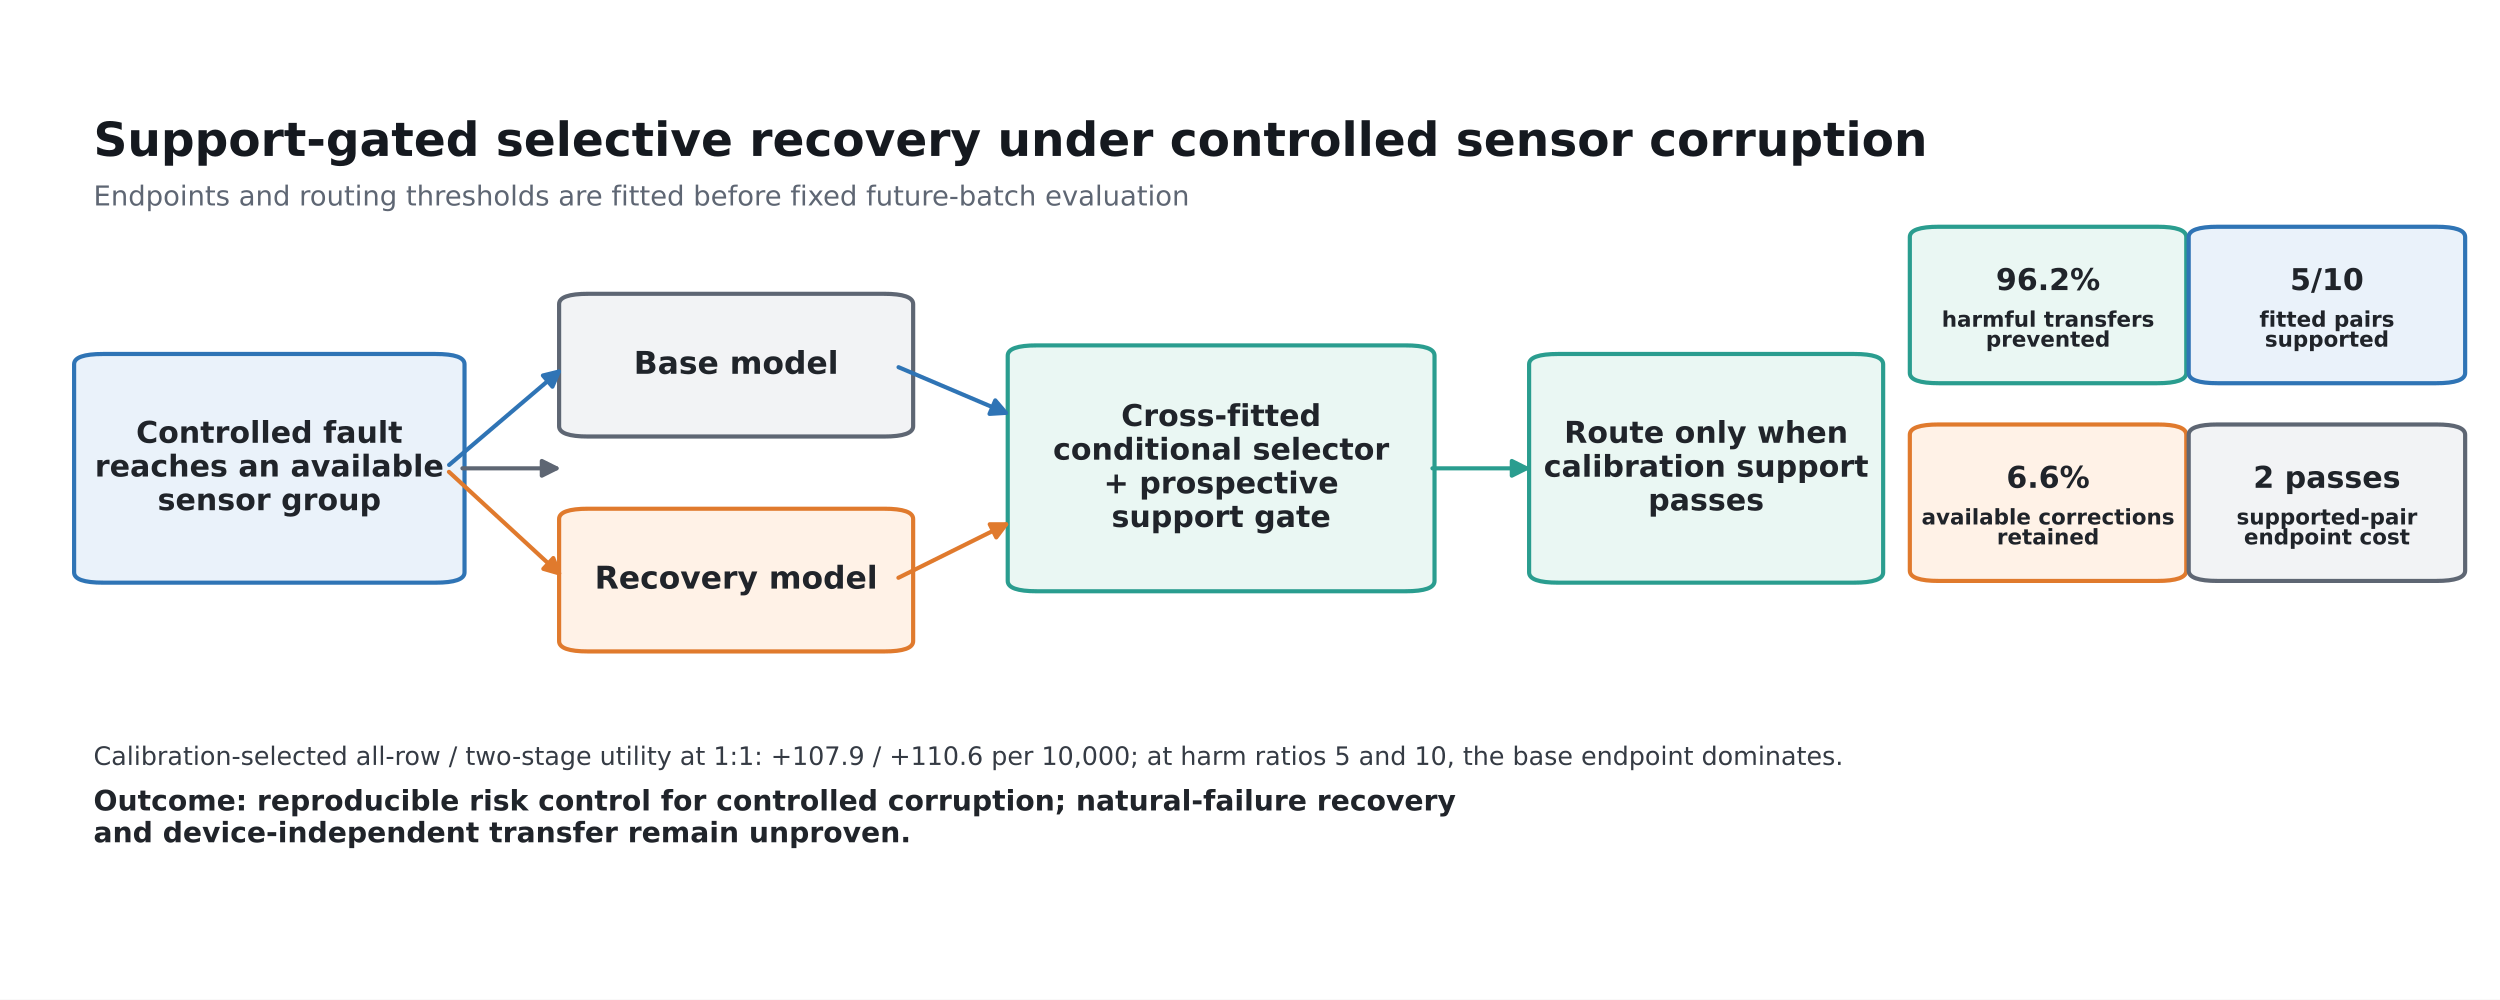
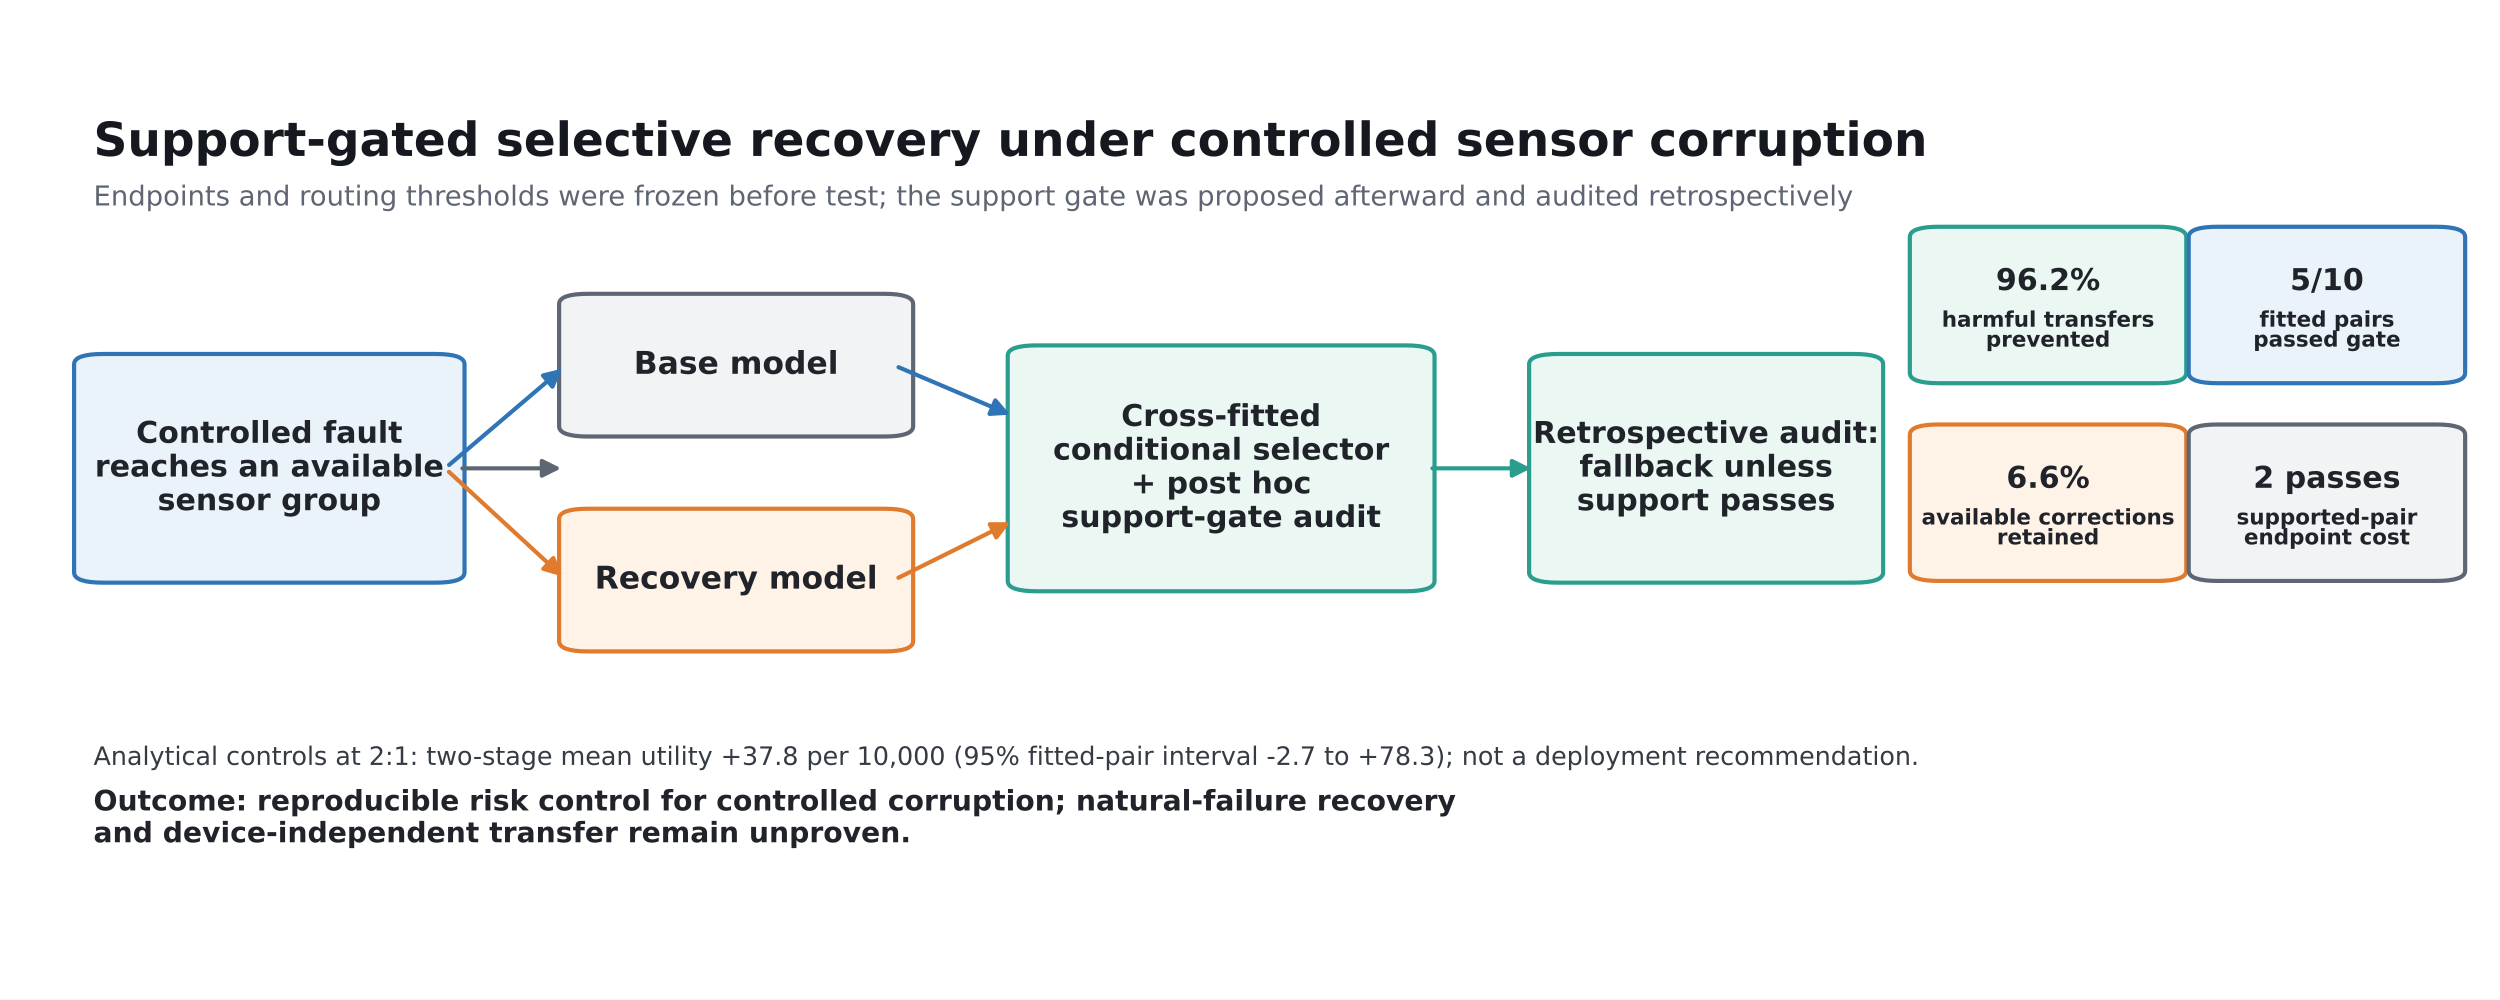
<svg xmlns="http://www.w3.org/2000/svg" width="956.16pt" height="382.32pt" viewBox="0 0 956.16 382.32" version="1.1">
  <defs>
    <style type="text/css">*{stroke-linejoin: round; stroke-linecap: butt}</style>
  </defs>
  <g id="figure_1">
    <g id="patch_1">
      <path d="M 0 382.32  L 956.16 382.32  L 956.16 0  L 0 0  z " style="fill: #ffffff" />
    </g>
    <g id="axes_1">
      <g id="patch_2">
-         <path d="M 39.47 222.847  L 166.534 222.847  Q 177.664 222.847 177.664 218.901  L 177.664 139.333  Q 177.664 135.387 166.534 135.387  L 39.47 135.387  Q 28.341 135.387 28.341 139.333  L 28.341 218.901  Q 28.341 222.847 39.47 222.847  z " clip-path="url(#p4506f1eb18)" style="fill: #eaf2fa; stroke: #2f74b5; stroke-width: 1.6; stroke-linejoin: miter" />
+         <path d="M 39.47 222.847  L 166.534 222.847  Q 177.664 222.847 177.664 218.901  L 177.664 139.333  Q 177.664 135.387 166.534 135.387  L 39.47 135.387  Q 28.341 135.387 28.341 139.333  L 28.341 218.901  Q 28.341 222.847 39.47 222.847  z " clip-path="url(#p4c3e9fe4f3)" style="fill: #eaf2fa; stroke: #2f74b5; stroke-width: 1.6; stroke-linejoin: miter" />
      </g>
      <g id="patch_3">
-         <path d="M 176.881 179.117  Q 195.748 179.117 212.826 179.117  " clip-path="url(#p4506f1eb18)" style="fill: none; stroke: #5e6673; stroke-width: 1.6; stroke-linecap: round" />
-         <path d="M 207.226 176.317  L 212.826 179.117  L 207.226 181.917  z " clip-path="url(#p4506f1eb18)" style="fill: #5e6673; stroke: #5e6673; stroke-width: 1.6; stroke-linecap: round" />
+         <path d="M 176.881 179.117  Q 195.748 179.117 212.826 179.117  " clip-path="url(#p4c3e9fe4f3)" style="fill: none; stroke: #5e6673; stroke-width: 1.6; stroke-linecap: round" />
+         <path d="M 207.226 176.317  L 212.826 179.117  L 207.226 181.917  z " clip-path="url(#p4c3e9fe4f3)" style="fill: #5e6673; stroke: #5e6673; stroke-width: 1.6; stroke-linecap: round" />
      </g>
      <g id="patch_4">
-         <path d="M 224.965 166.951  L 338.117 166.951  Q 349.247 166.951 349.247 163.006  L 349.247 116.317  Q 349.247 112.371 338.117 112.371  L 224.965 112.371  Q 213.836 112.371 213.836 116.317  L 213.836 163.006  Q 213.836 166.951 224.965 166.951  z " clip-path="url(#p4506f1eb18)" style="fill: #f2f3f5; stroke: #5e6673; stroke-width: 1.6; stroke-linejoin: miter" />
+         <path d="M 224.965 166.951  L 338.117 166.951  Q 349.247 166.951 349.247 163.006  L 349.247 116.317  Q 349.247 112.371 338.117 112.371  L 224.965 112.371  Q 213.836 112.371 213.836 116.317  L 213.836 163.006  Q 213.836 166.951 224.965 166.951  z " clip-path="url(#p4c3e9fe4f3)" style="fill: #f2f3f5; stroke: #5e6673; stroke-width: 1.6; stroke-linejoin: miter" />
      </g>
      <g id="patch_5">
-         <path d="M 224.965 249.15  L 338.117 249.15  Q 349.247 249.15 349.247 245.205  L 349.247 198.516  Q 349.247 194.57 338.117 194.57  L 224.965 194.57  Q 213.836 194.57 213.836 198.516  L 213.836 245.205  Q 213.836 249.15 224.965 249.15  z " clip-path="url(#p4506f1eb18)" style="fill: #fff2e7; stroke: #e07a2d; stroke-width: 1.6; stroke-linejoin: miter" />
+         <path d="M 224.965 249.15  L 338.117 249.15  Q 349.247 249.15 349.247 245.205  L 349.247 198.516  Q 349.247 194.57 338.117 194.57  L 224.965 194.57  Q 213.836 194.57 213.836 198.516  L 213.836 245.205  Q 213.836 249.15 224.965 249.15  z " clip-path="url(#p4c3e9fe4f3)" style="fill: #fff2e7; stroke: #e07a2d; stroke-width: 1.6; stroke-linejoin: miter" />
      </g>
      <g id="patch_6">
-         <path d="M 171.77 177.819  Q 193.432 159.389 213.731 142.118  " clip-path="url(#p4506f1eb18)" style="fill: none; stroke: #2f74b5; stroke-width: 1.6; stroke-linecap: round" />
-         <path d="M 207.651 143.614  L 213.731 142.118  L 211.28 147.879  z " clip-path="url(#p4506f1eb18)" style="fill: #2f74b5; stroke: #2f74b5; stroke-width: 1.6; stroke-linecap: round" />
+         <path d="M 171.77 177.819  Q 193.432 159.389 213.731 142.118  " clip-path="url(#p4c3e9fe4f3)" style="fill: none; stroke: #2f74b5; stroke-width: 1.6; stroke-linecap: round" />
+         <path d="M 207.651 143.614  L 213.731 142.118  L 211.28 147.879  z " clip-path="url(#p4c3e9fe4f3)" style="fill: #2f74b5; stroke: #2f74b5; stroke-width: 1.6; stroke-linecap: round" />
      </g>
      <g id="patch_7">
-         <path d="M 171.713 180.471  Q 193.43 200.487 213.831 219.291  " clip-path="url(#p4506f1eb18)" style="fill: none; stroke: #e07a2d; stroke-width: 1.6; stroke-linecap: round" />
-         <path d="M 211.611 213.437  L 213.831 219.291  L 207.816 217.555  z " clip-path="url(#p4506f1eb18)" style="fill: #e07a2d; stroke: #e07a2d; stroke-width: 1.6; stroke-linecap: round" />
+         <path d="M 171.713 180.471  Q 193.43 200.487 213.831 219.291  " clip-path="url(#p4c3e9fe4f3)" style="fill: none; stroke: #e07a2d; stroke-width: 1.6; stroke-linecap: round" />
+         <path d="M 211.611 213.437  L 213.831 219.291  L 207.816 217.555  z " clip-path="url(#p4c3e9fe4f3)" style="fill: #e07a2d; stroke: #e07a2d; stroke-width: 1.6; stroke-linecap: round" />
      </g>
      <g id="patch_8">
-         <path d="M 396.548 226.135  L 537.524 226.135  Q 548.654 226.135 548.654 222.189  L 548.654 136.045  Q 548.654 132.099 537.524 132.099  L 396.548 132.099  Q 385.419 132.099 385.419 136.045  L 385.419 222.189  Q 385.419 226.135 396.548 226.135  z " clip-path="url(#p4506f1eb18)" style="fill: #eaf7f3; stroke: #2a9d8f; stroke-width: 1.6; stroke-linejoin: miter" />
+         <path d="M 396.548 226.135  L 537.524 226.135  Q 548.654 226.135 548.654 222.189  L 548.654 136.045  Q 548.654 132.099 537.524 132.099  L 396.548 132.099  Q 385.419 132.099 385.419 136.045  L 385.419 222.189  Q 385.419 226.135 396.548 226.135  z " clip-path="url(#p4c3e9fe4f3)" style="fill: #eaf7f3; stroke: #2a9d8f; stroke-width: 1.6; stroke-linejoin: miter" />
      </g>
      <g id="patch_9">
-         <path d="M 343.67 140.445  Q 365.015 149.526 384.715 157.906  " clip-path="url(#p4506f1eb18)" style="fill: none; stroke: #2f74b5; stroke-width: 1.6; stroke-linecap: round" />
-         <path d="M 380.658 153.137  L 384.715 157.906  L 378.466 158.291  z " clip-path="url(#p4506f1eb18)" style="fill: #2f74b5; stroke: #2f74b5; stroke-width: 1.6; stroke-linecap: round" />
+         <path d="M 343.67 140.445  Q 365.015 149.526 384.715 157.906  " clip-path="url(#p4c3e9fe4f3)" style="fill: none; stroke: #2f74b5; stroke-width: 1.6; stroke-linecap: round" />
+         <path d="M 380.658 153.137  L 384.715 157.906  L 378.466 158.291  z " clip-path="url(#p4c3e9fe4f3)" style="fill: #2f74b5; stroke: #2f74b5; stroke-width: 1.6; stroke-linecap: round" />
      </g>
      <g id="patch_10">
-         <path d="M 343.619 220.971  Q 365.013 210.353 384.805 200.53  " clip-path="url(#p4506f1eb18)" style="fill: none; stroke: #e07a2d; stroke-width: 1.6; stroke-linecap: round" />
-         <path d="M 378.544 200.511  L 384.805 200.53  L 381.034 205.528  z " clip-path="url(#p4506f1eb18)" style="fill: #e07a2d; stroke: #e07a2d; stroke-width: 1.6; stroke-linecap: round" />
+         <path d="M 343.619 220.971  Q 365.013 210.353 384.805 200.53  " clip-path="url(#p4c3e9fe4f3)" style="fill: none; stroke: #e07a2d; stroke-width: 1.6; stroke-linecap: round" />
+         <path d="M 378.544 200.511  L 384.805 200.53  L 381.034 205.528  z " clip-path="url(#p4c3e9fe4f3)" style="fill: #e07a2d; stroke: #e07a2d; stroke-width: 1.6; stroke-linecap: round" />
      </g>
      <g id="patch_11">
-         <path d="M 547.871 179.117  Q 566.738 179.117 583.816 179.117  " clip-path="url(#p4506f1eb18)" style="fill: none; stroke: #2a9d8f; stroke-width: 1.6; stroke-linecap: round" />
-         <path d="M 578.216 176.317  L 583.816 179.117  L 578.216 181.917  z " clip-path="url(#p4506f1eb18)" style="fill: #2a9d8f; stroke: #2a9d8f; stroke-width: 1.6; stroke-linecap: round" />
+         <path d="M 547.871 179.117  Q 566.738 179.117 583.816 179.117  " clip-path="url(#p4c3e9fe4f3)" style="fill: none; stroke: #2a9d8f; stroke-width: 1.6; stroke-linecap: round" />
+         <path d="M 578.216 176.317  L 583.816 179.117  L 578.216 181.917  z " clip-path="url(#p4c3e9fe4f3)" style="fill: #2a9d8f; stroke: #2a9d8f; stroke-width: 1.6; stroke-linecap: round" />
      </g>
      <g id="patch_12">
-         <path d="M 595.955 222.847  L 709.107 222.847  Q 720.237 222.847 720.237 218.901  L 720.237 139.333  Q 720.237 135.387 709.107 135.387  L 595.955 135.387  Q 584.826 135.387 584.826 139.333  L 584.826 218.901  Q 584.826 222.847 595.955 222.847  z " clip-path="url(#p4506f1eb18)" style="fill: #eaf7f3; stroke: #2a9d8f; stroke-width: 1.6; stroke-linejoin: miter" />
+         <path d="M 595.955 222.847  L 709.107 222.847  Q 720.237 222.847 720.237 218.901  L 720.237 139.333  Q 720.237 135.387 709.107 135.387  L 595.955 135.387  Q 584.826 135.387 584.826 139.333  L 584.826 218.901  Q 584.826 222.847 595.955 222.847  z " clip-path="url(#p4c3e9fe4f3)" style="fill: #eaf7f3; stroke: #2a9d8f; stroke-width: 1.6; stroke-linejoin: miter" />
      </g>
      <g id="patch_13">
-         <path d="M 741.569 146.566  L 825.042 146.566  Q 836.171 146.566 836.171 142.621  L 836.171 90.671  Q 836.171 86.725 825.042 86.725  L 741.569 86.725  Q 730.439 86.725 730.439 90.671  L 730.439 142.621  Q 730.439 146.566 741.569 146.566  z " clip-path="url(#p4506f1eb18)" style="fill: #eaf7f3; stroke: #2a9d8f; stroke-width: 1.6; stroke-linejoin: miter" />
+         <path d="M 741.569 146.566  L 825.042 146.566  Q 836.171 146.566 836.171 142.621  L 836.171 90.671  Q 836.171 86.725 825.042 86.725  L 741.569 86.725  Q 730.439 86.725 730.439 90.671  L 730.439 142.621  Q 730.439 146.566 741.569 146.566  z " clip-path="url(#p4c3e9fe4f3)" style="fill: #eaf7f3; stroke: #2a9d8f; stroke-width: 1.6; stroke-linejoin: miter" />
      </g>
      <g id="patch_14">
-         <path d="M 741.569 222.189  L 825.042 222.189  Q 836.171 222.189 836.171 218.244  L 836.171 166.294  Q 836.171 162.348 825.042 162.348  L 741.569 162.348  Q 730.439 162.348 730.439 166.294  L 730.439 218.244  Q 730.439 222.189 741.569 222.189  z " clip-path="url(#p4506f1eb18)" style="fill: #fff2e7; stroke: #e07a2d; stroke-width: 1.6; stroke-linejoin: miter" />
+         <path d="M 741.569 222.189  L 825.042 222.189  Q 836.171 222.189 836.171 218.244  L 836.171 166.294  Q 836.171 162.348 825.042 162.348  L 741.569 162.348  Q 730.439 162.348 730.439 166.294  L 730.439 218.244  Q 730.439 222.189 741.569 222.189  z " clip-path="url(#p4c3e9fe4f3)" style="fill: #fff2e7; stroke: #e07a2d; stroke-width: 1.6; stroke-linejoin: miter" />
      </g>
      <g id="patch_15">
-         <path d="M 848.229 146.566  L 931.701 146.566  Q 942.831 146.566 942.831 142.621  L 942.831 90.671  Q 942.831 86.725 931.701 86.725  L 848.229 86.725  Q 837.099 86.725 837.099 90.671  L 837.099 142.621  Q 837.099 146.566 848.229 146.566  z " clip-path="url(#p4506f1eb18)" style="fill: #eaf2fa; stroke: #2f74b5; stroke-width: 1.6; stroke-linejoin: miter" />
+         <path d="M 848.229 146.566  L 931.701 146.566  Q 942.831 146.566 942.831 142.621  L 942.831 90.671  Q 942.831 86.725 931.701 86.725  L 848.229 86.725  Q 837.099 86.725 837.099 90.671  L 837.099 142.621  Q 837.099 146.566 848.229 146.566  z " clip-path="url(#p4c3e9fe4f3)" style="fill: #eaf2fa; stroke: #2f74b5; stroke-width: 1.6; stroke-linejoin: miter" />
      </g>
      <g id="patch_16">
-         <path d="M 848.229 222.189  L 931.701 222.189  Q 942.831 222.189 942.831 218.244  L 942.831 166.294  Q 942.831 162.348 931.701 162.348  L 848.229 162.348  Q 837.099 162.348 837.099 166.294  L 837.099 218.244  Q 837.099 222.189 848.229 222.189  z " clip-path="url(#p4506f1eb18)" style="fill: #f2f3f5; stroke: #5e6673; stroke-width: 1.6; stroke-linejoin: miter" />
+         <path d="M 848.229 222.189  L 931.701 222.189  Q 942.831 222.189 942.831 218.244  L 942.831 166.294  Q 942.831 162.348 931.701 162.348  L 848.229 162.348  Q 837.099 162.348 837.099 166.294  L 837.099 218.244  Q 837.099 222.189 848.229 222.189  z " clip-path="url(#p4c3e9fe4f3)" style="fill: #f2f3f5; stroke: #5e6673; stroke-width: 1.6; stroke-linejoin: miter" />
      </g>
      <g id="text_1">
        <text style="font-weight: 700; font-size: 18px; font-family: 'DejaVu Sans'; text-anchor: start; fill: #15191f" x="35.76" y="59.632" transform="rotate(-0 35.76038 59.63205)">Support-gated selective recovery under controlled sensor corruption</text>
      </g>
      <g id="text_2">
-         <text style="font-size: 10.5px; font-family: 'DejaVu Sans'; text-anchor: start; fill: #5e6673" x="35.76" y="78.593" transform="rotate(-0 35.76038 78.59286)">Endpoints and routing thresholds are fitted before fixed future-batch evaluation</text>
+         <text style="font-size: 10.5px; font-family: 'DejaVu Sans'; text-anchor: start; fill: #5e6673" x="35.76" y="78.593" transform="rotate(-0 35.76038 78.59286)">Endpoints and routing thresholds were frozen before test; the support gate was proposed afterward and audited retrospectively</text>
      </g>
      <g id="text_3">
        <text style="font-weight: 700; font-size: 11.5px; font-family: 'DejaVu Sans'; fill: #20242a" transform="translate(52.05015 169.3678)">Controlled fault</text>
        <text style="font-weight: 700; font-size: 11.5px; font-family: 'DejaVu Sans'; fill: #20242a" transform="translate(36.2664 182.2453)">reaches an available</text>
        <text style="font-weight: 700; font-size: 11.5px; font-family: 'DejaVu Sans'; fill: #20242a" transform="translate(60.26636 195.1228)">sensor group</text>
      </g>
      <g id="text_4">
        <text style="font-weight: 700; font-size: 12px; font-family: 'DejaVu Sans'; text-anchor: middle; fill: #20242a" x="281.541" y="142.973" transform="rotate(-0 281.5413 142.9727)">Base model</text>
      </g>
      <g id="text_5">
        <text style="font-weight: 700; font-size: 12px; font-family: 'DejaVu Sans'; text-anchor: middle; fill: #20242a" x="281.541" y="225.125" transform="rotate(-0 281.5413 225.1247)">Recovery model</text>
      </g>
      <g id="text_6">
        <text style="font-weight: 700; font-size: 11.5px; font-family: 'DejaVu Sans'; fill: #20242a" transform="translate(428.815 162.9291)">Cross-fitted</text>
        <text style="font-weight: 700; font-size: 11.5px; font-family: 'DejaVu Sans'; fill: #20242a" transform="translate(402.7442 175.8065)">conditional selector</text>
-         <text style="font-weight: 700; font-size: 11.5px; font-family: 'DejaVu Sans'; fill: #20242a" transform="translate(422.1001 188.684)">+ prospective</text>
-         <text style="font-weight: 700; font-size: 11.5px; font-family: 'DejaVu Sans'; fill: #20242a" transform="translate(425.109 201.5615)">support gate</text>
+         <text style="font-weight: 700; font-size: 11.5px; font-family: 'DejaVu Sans'; fill: #20242a" transform="translate(432.5256 188.684)">+ post hoc</text>
+         <text style="font-weight: 700; font-size: 11.5px; font-family: 'DejaVu Sans'; fill: #20242a" transform="translate(405.9139 201.5615)">support-gate audit</text>
      </g>
      <g id="text_7">
-         <text style="font-weight: 700; font-size: 11.5px; font-family: 'DejaVu Sans'; fill: #20242a" transform="translate(598.246 169.3678)">Route only when</text>
-         <text style="font-weight: 700; font-size: 11.5px; font-family: 'DejaVu Sans'; fill: #20242a" transform="translate(590.4224 182.3351)">calibration support</text>
-         <text style="font-weight: 700; font-size: 11.5px; font-family: 'DejaVu Sans'; fill: #20242a" transform="translate(630.3687 195.2126)">passes</text>
+         <text style="font-weight: 700; font-size: 11.5px; font-family: 'DejaVu Sans'; fill: #20242a" transform="translate(586.3453 169.4127)">Retrospective audit:</text>
+         <text style="font-weight: 700; font-size: 11.5px; font-family: 'DejaVu Sans'; fill: #20242a" transform="translate(604.0751 182.2902)">fallback unless</text>
+         <text style="font-weight: 700; font-size: 11.5px; font-family: 'DejaVu Sans'; fill: #20242a" transform="translate(603.0859 195.1677)">support passes</text>
      </g>
      <g id="text_8">
        <text style="font-weight: 700; font-size: 11.5px; font-family: 'DejaVu Sans'; text-anchor: middle; fill: #20242a" x="783.305" y="110.942" transform="rotate(-0 783.3054 110.9416)">96.2%</text>
      </g>
      <g id="text_9">
        <text style="font-weight: 700; font-size: 8.2px; font-family: 'DejaVu Sans'; fill: #20242a" transform="translate(742.6571 124.9601)">harmful transfers</text>
        <text style="font-weight: 700; font-size: 8.2px; font-family: 'DejaVu Sans'; fill: #20242a" transform="translate(759.5203 132.5846)">prevented</text>
      </g>
      <g id="text_10">
        <text style="font-weight: 700; font-size: 11.5px; font-family: 'DejaVu Sans'; text-anchor: middle; fill: #20242a" x="783.305" y="186.565" transform="rotate(-0 783.3054 186.5645)">6.6%</text>
      </g>
      <g id="text_11">
        <text style="font-weight: 700; font-size: 8.2px; font-family: 'DejaVu Sans'; fill: #20242a" transform="translate(734.9292 200.583)">available corrections</text>
        <text style="font-weight: 700; font-size: 8.2px; font-family: 'DejaVu Sans'; fill: #20242a" transform="translate(763.7362 208.2075)">retained</text>
      </g>
      <g id="text_12">
        <text style="font-weight: 700; font-size: 11.5px; font-family: 'DejaVu Sans'; text-anchor: middle; fill: #20242a" x="889.965" y="110.942" transform="rotate(-0 889.965 110.9416)">5/10</text>
      </g>
      <g id="text_13">
-         <text style="font-weight: 700; font-size: 8.2px; font-family: 'DejaVu Sans'; fill: #20242a" transform="translate(864.1447 124.9601)">fitted pairs</text>
-         <text style="font-weight: 700; font-size: 8.2px; font-family: 'DejaVu Sans'; fill: #20242a" transform="translate(866.2228 132.5846)">supported</text>
+         <text style="font-weight: 700; font-size: 8.2px; font-family: 'DejaVu Sans'; fill: #20242a" transform="translate(864.1447 124.9281)">fitted pairs</text>
+         <text style="font-weight: 700; font-size: 8.2px; font-family: 'DejaVu Sans'; fill: #20242a" transform="translate(861.798 132.5526)">passed gate</text>
      </g>
      <g id="text_14">
        <text style="font-weight: 700; font-size: 11.5px; font-family: 'DejaVu Sans'; text-anchor: middle; fill: #20242a" x="889.965" y="186.565" transform="rotate(-0 889.965 186.5645)">2 passes</text>
      </g>
      <g id="text_15">
        <text style="font-weight: 700; font-size: 8.2px; font-family: 'DejaVu Sans'; fill: #20242a" transform="translate(855.3924 200.583)">supported-pair</text>
        <text style="font-weight: 700; font-size: 8.2px; font-family: 'DejaVu Sans'; fill: #20242a" transform="translate(858.2208 208.2075)">endpoint cost</text>
      </g>
      <g id="text_16">
-         <text style="font-size: 9.7px; font-family: 'DejaVu Sans'; text-anchor: start; fill: #353b44" x="35.76" y="292.551" transform="rotate(-0 35.76038 292.5513)">Calibration-selected all-row / two-stage utility at 1:1: +107.9 / +110.6 per 10,000; at harm ratios 5 and 10, the base endpoint dominates.</text>
+         <text style="font-size: 9.7px; font-family: 'DejaVu Sans'; text-anchor: start; fill: #353b44" x="35.76" y="292.551" transform="rotate(-0 35.76038 292.5513)">Analytical controls at 2:1: two-stage mean utility +37.8 per 10,000 (95% fitted-pair interval -2.7 to +78.3); not a deployment recommendation.</text>
      </g>
      <g id="text_17">
        <text style="font-weight: 700; font-size: 10.8px; font-family: 'DejaVu Sans'; fill: #20242a" transform="translate(35.76038 309.9648)">Outcome: reproducible risk control for controlled corruption; natural-failure recovery</text>
        <text style="font-weight: 700; font-size: 10.8px; font-family: 'DejaVu Sans'; fill: #20242a" transform="translate(35.76038 322.1428)">and device-independent transfer remain unproven.</text>
      </g>
    </g>
  </g>
  <defs>
-     <clipPath id="p4506f1eb18">
+     <clipPath id="p4c3e9fe4f3">
      <rect x="17.211" y="22.939" width="927.475" height="328.795" />
    </clipPath>
  </defs>
</svg>
